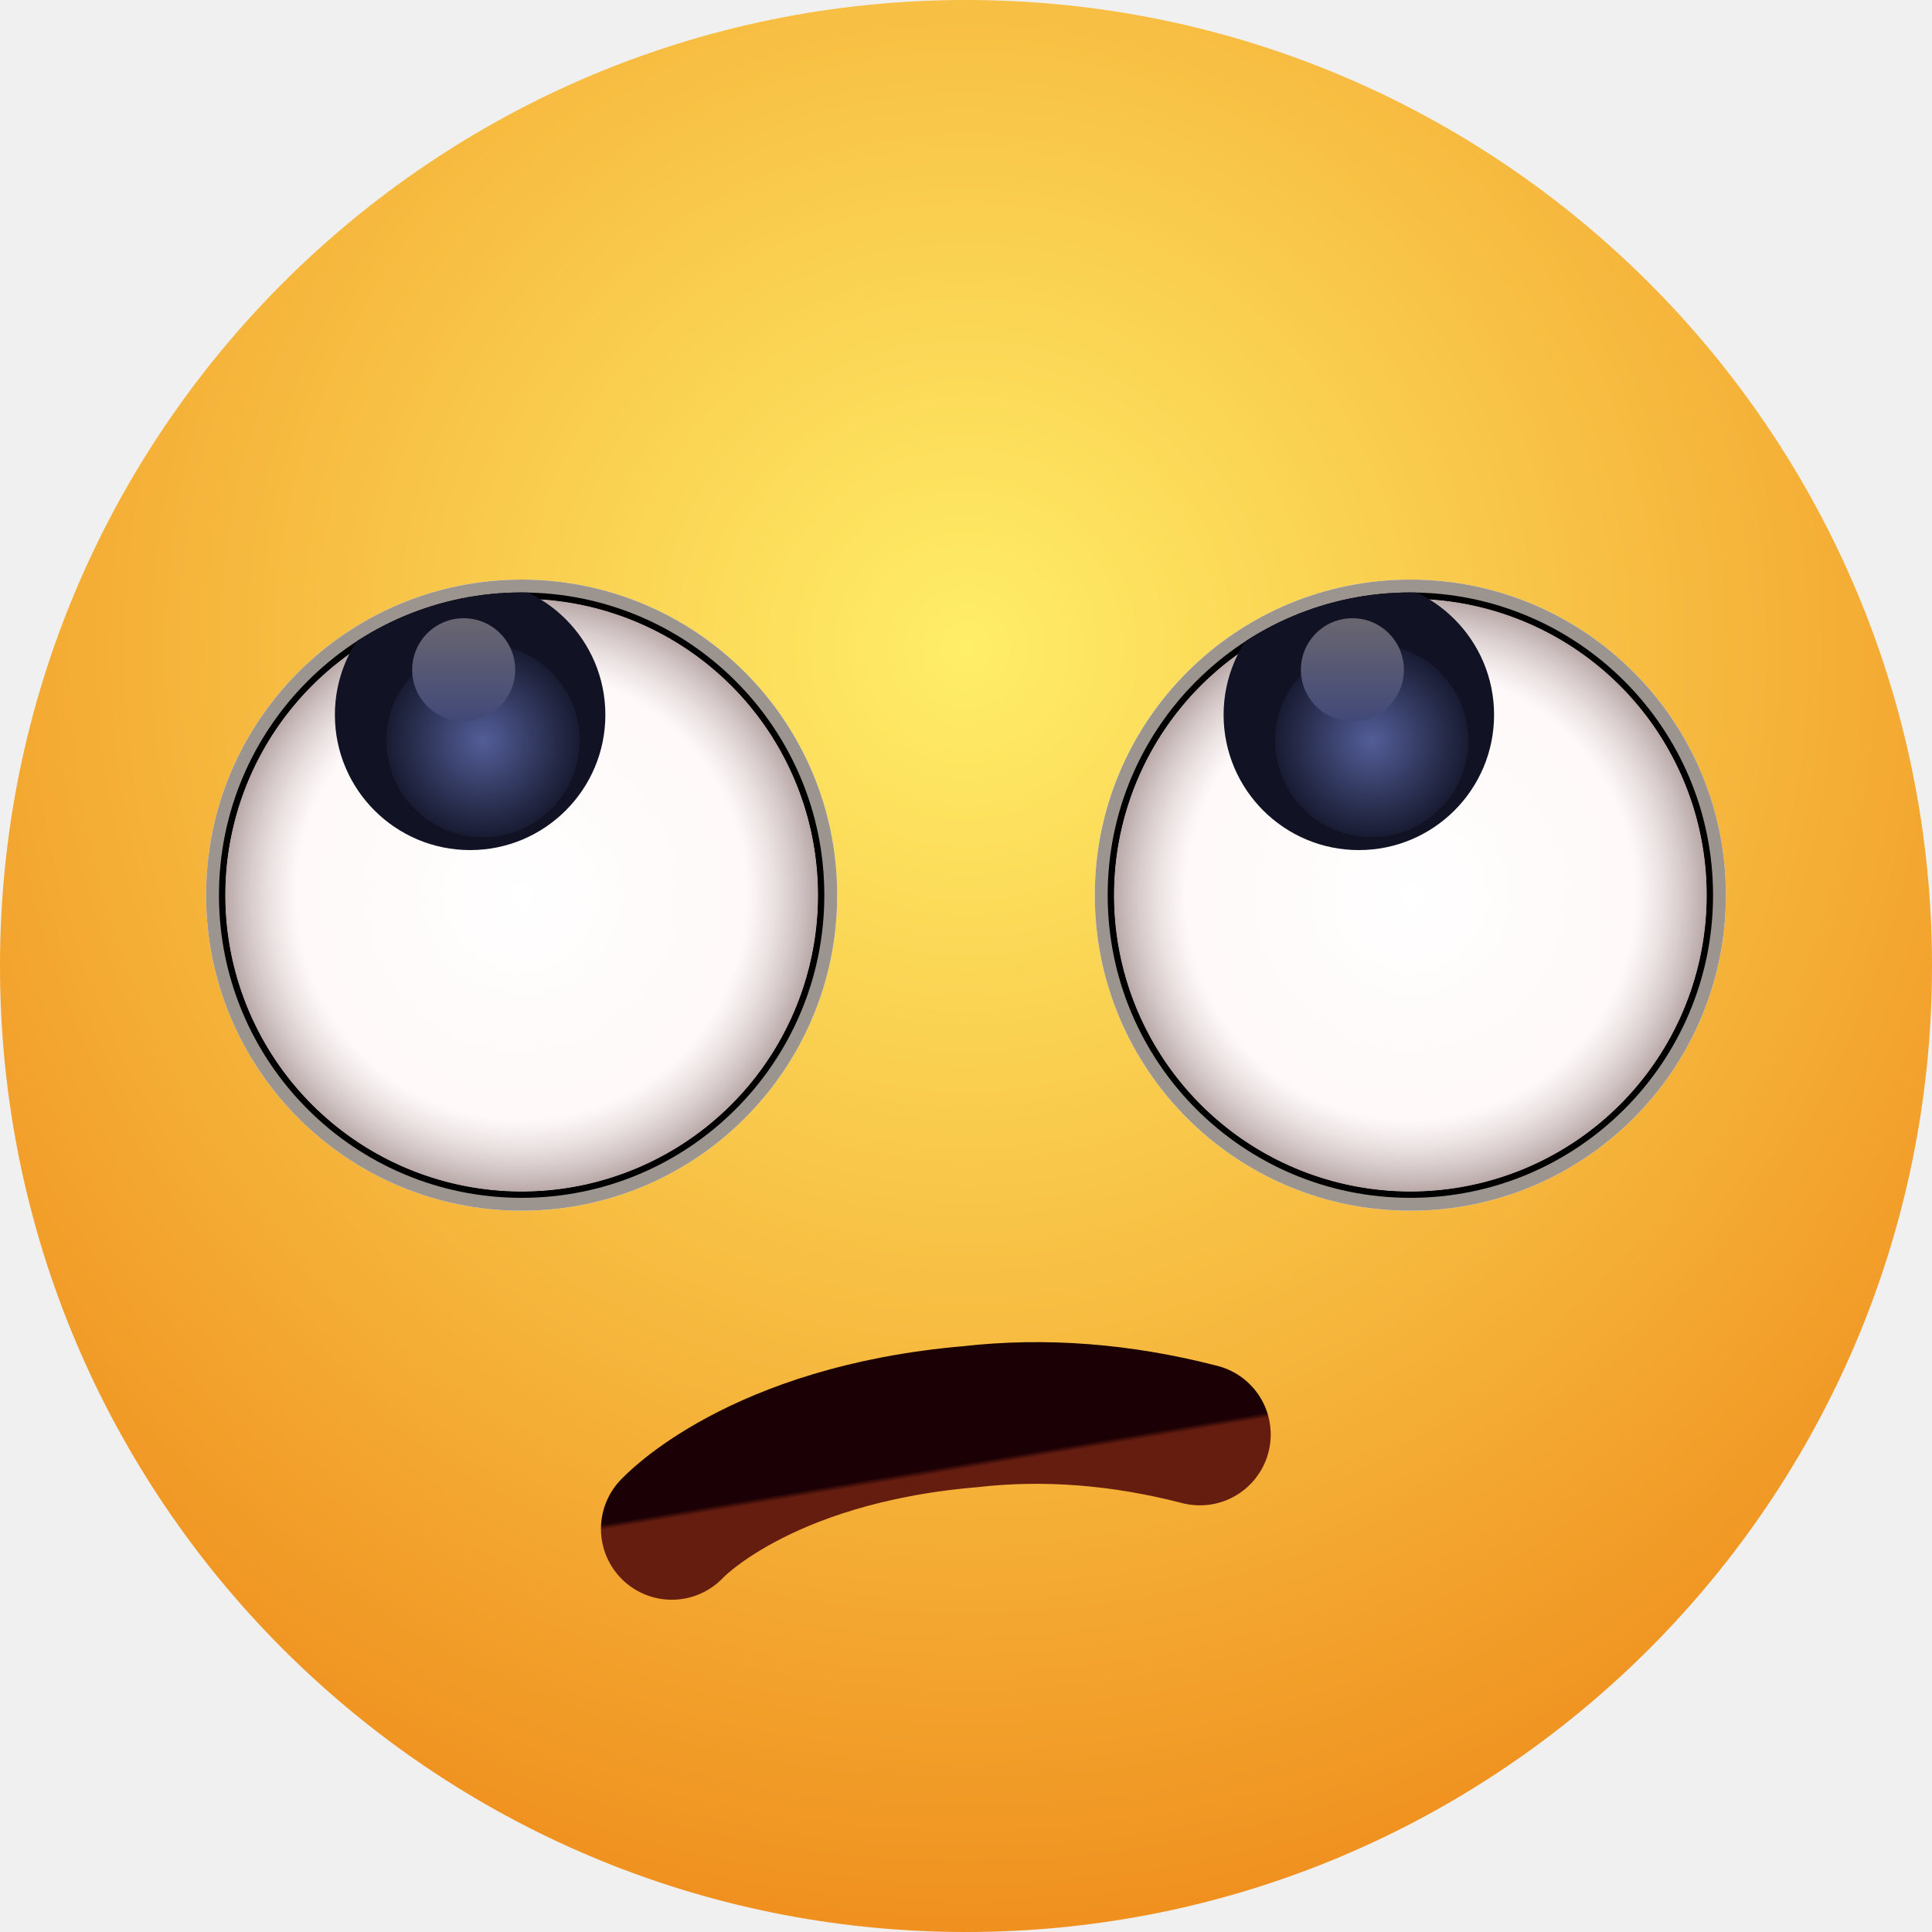
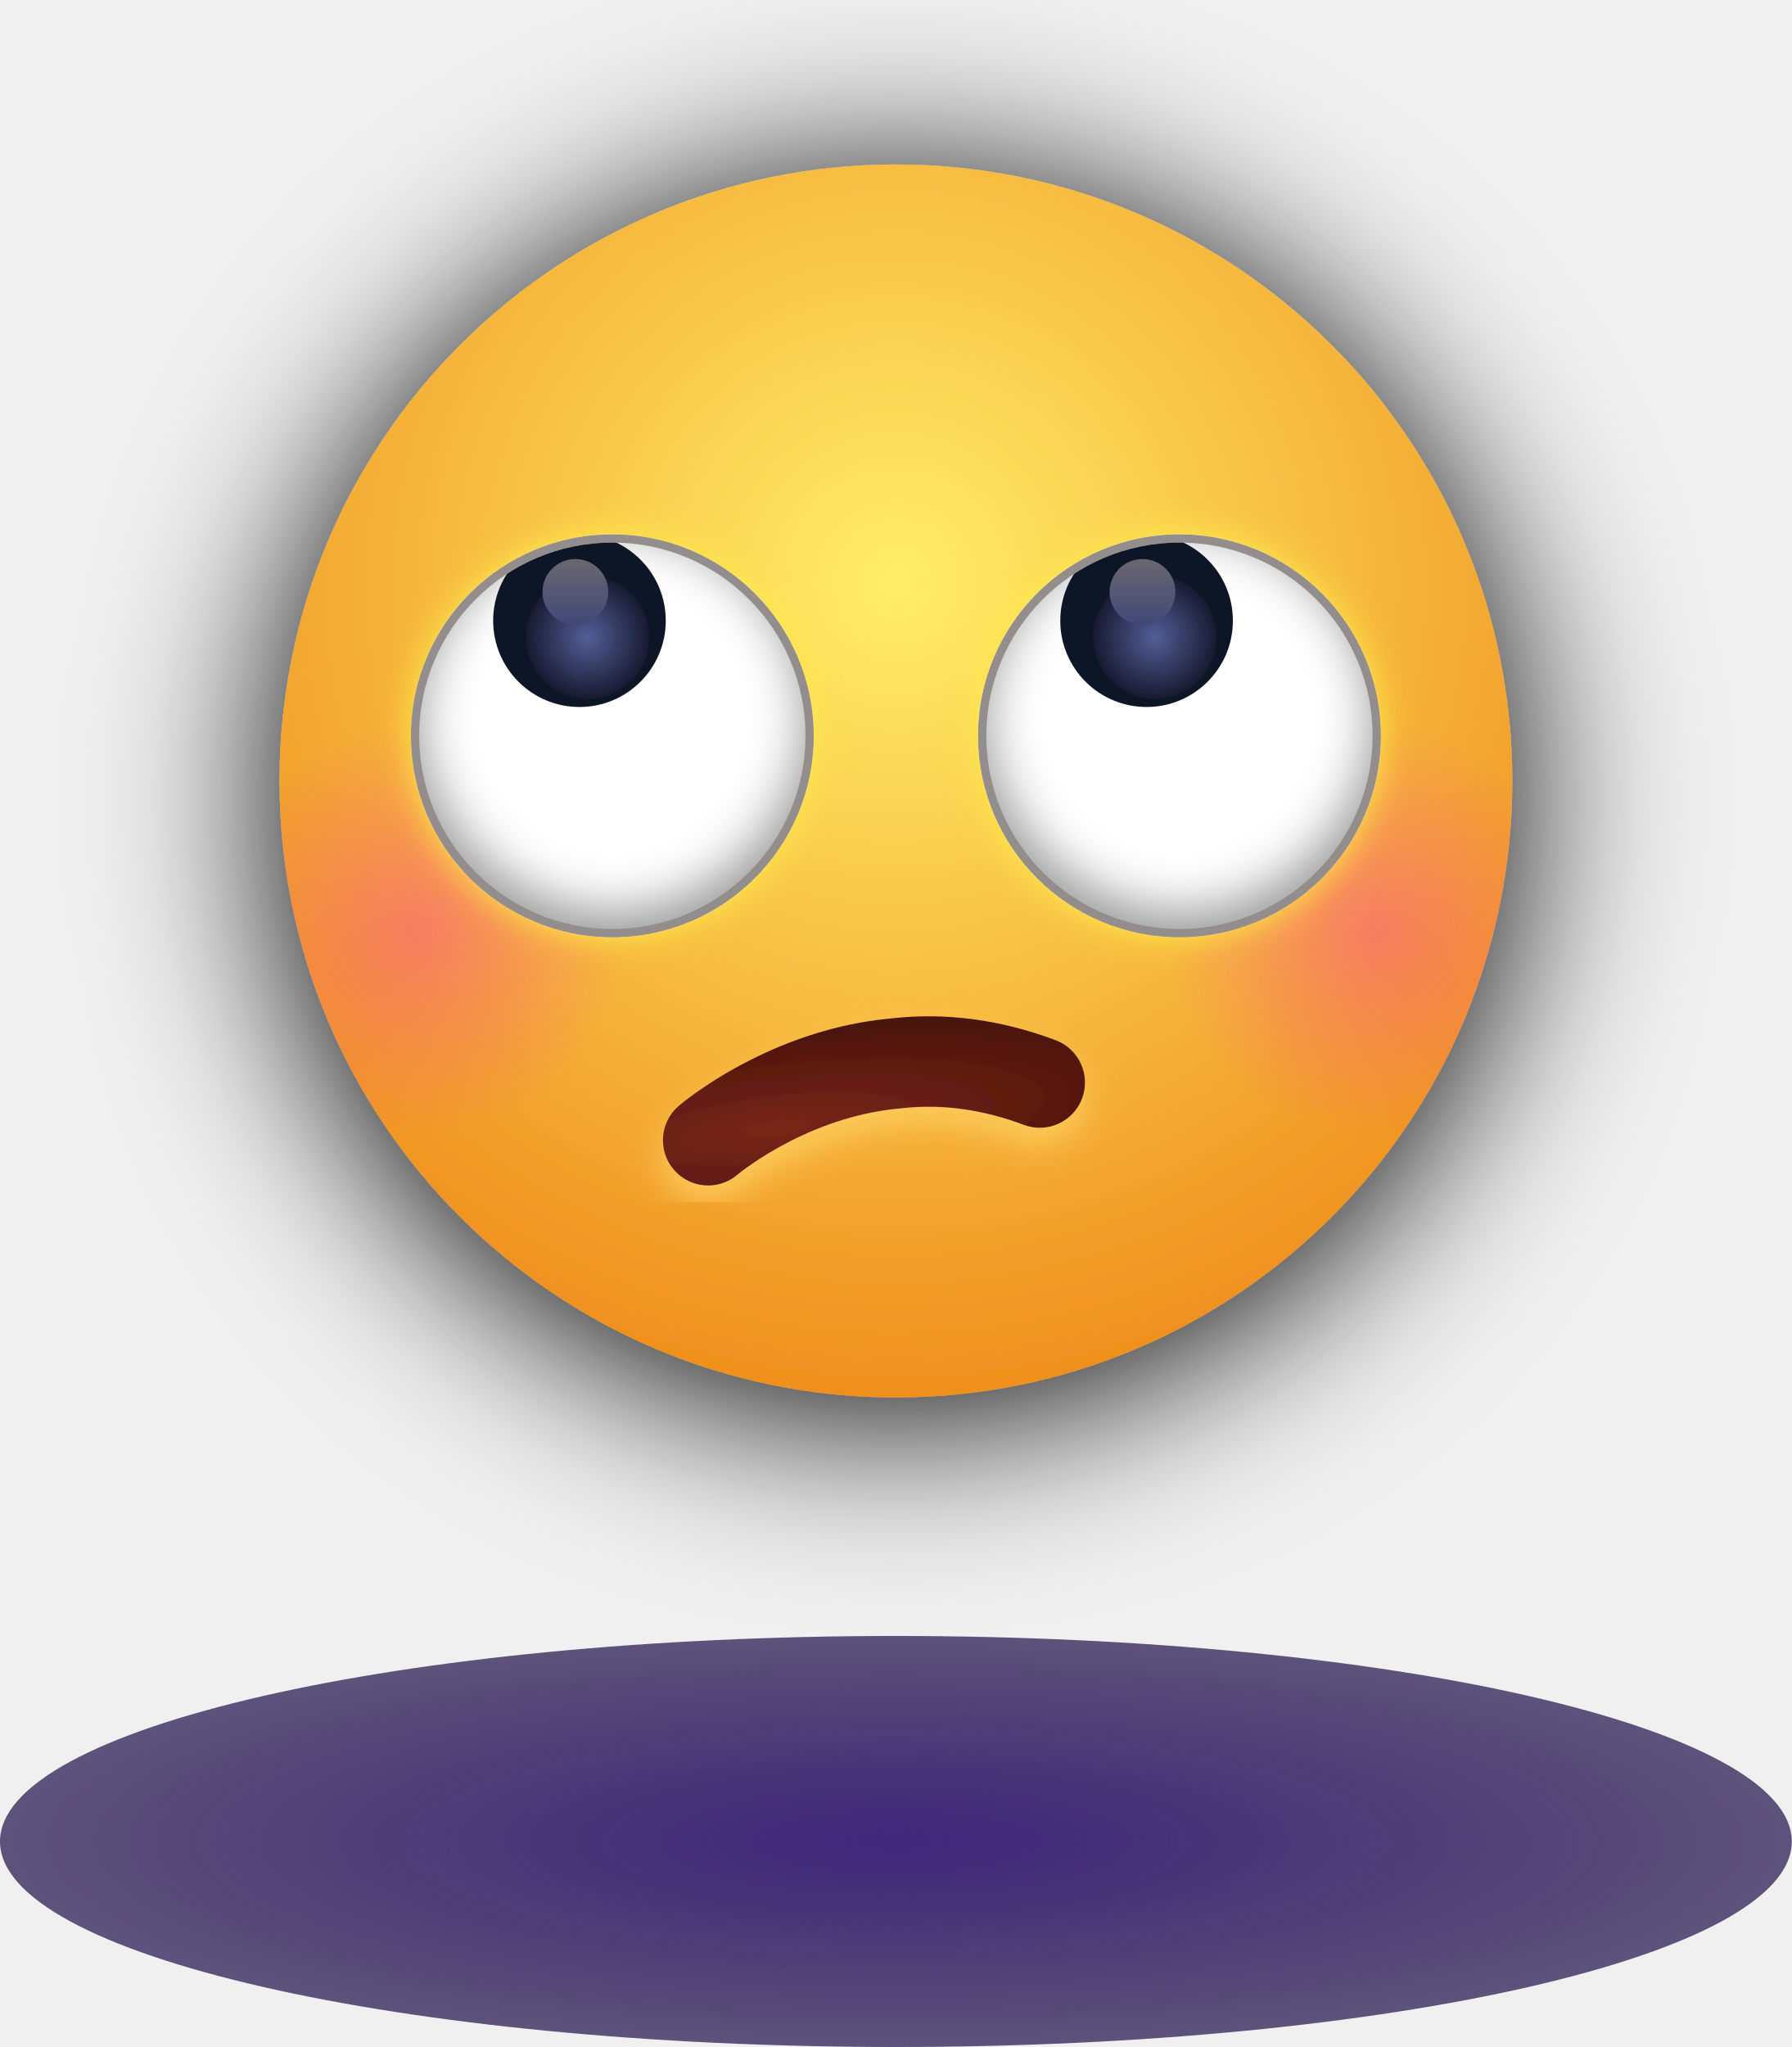
- <svg xmlns="http://www.w3.org/2000/svg" xmlns:xlink="http://www.w3.org/1999/xlink" width="150" height="150" viewBox="0 0 150 150">
+ <svg xmlns="http://www.w3.org/2000/svg" xmlns:xlink="http://www.w3.org/1999/xlink" width="218" height="249" viewBox="0 0 218 249">
  <defs>
-     <radialGradient id="emoji-rolling-eyes.inline-a" cx="50%" cy="33.662%" r="93.515%" fx="50%" fy="33.662%">
+     <filter id="emoji-rolling-eyes.inline-a" width="164.7%" height="164.7%" x="-32.3%" y="-32.3%" filterUnits="objectBoundingBox">
+       <feOffset dy="2" in="SourceAlpha" result="shadowOffsetOuter1" />
+       <feGaussianBlur in="shadowOffsetOuter1" result="shadowBlurOuter1" stdDeviation="11.5" />
+       <feColorMatrix in="shadowBlurOuter1" result="shadowMatrixOuter1" values="0 0 0 0 0   0 0 0 0 0   0 0 0 0 0  0 0 0 1 0" />
+       <feMerge>
+         <feMergeNode in="shadowMatrixOuter1" />
+         <feMergeNode in="SourceGraphic" />
+       </feMerge>
+     </filter>
+     <circle id="emoji-rolling-eyes.inline-b" cx="75" cy="75" r="75" />
+     <radialGradient id="emoji-rolling-eyes.inline-c" cx="50%" cy="33.662%" r="93.515%" fx="50%" fy="33.662%">
      <stop offset="0%" stop-color="#FFEE68" />
      <stop offset="100%" stop-color="#E96900" />
    </radialGradient>
-     <linearGradient id="emoji-rolling-eyes.inline-b" x1="50%" x2="52.318%" y1="47.591%" y2="50.611%">
-       <stop offset="0%" stop-color="#1B0005" />
-       <stop offset="100%" stop-color="#651D0F" />
-     </linearGradient>
-     <radialGradient id="emoji-rolling-eyes.inline-c" cx="50%" cy="50%" r="48.033%" fx="50%" fy="50%">
-       <stop offset="0%" stop-color="#FFF" />
-       <stop offset="75.494%" stop-color="#FFF6F6" stop-opacity=".605" />
-       <stop offset="99.801%" stop-color="#BAA9A9" />
-       <stop offset="100%" />
+     <radialGradient id="emoji-rolling-eyes.inline-e" cx="50%" cy="50%" r="50.475%" fx="50%" fy="50%">
+       <stop offset="0%" stop-color="#FF00E9" />
+       <stop offset="100%" stop-color="#FF00E9" stop-opacity="0" />
    </radialGradient>
-     <circle id="emoji-rolling-eyes.inline-d" cx="24.5" cy="24.5" r="23.5" />
-     <radialGradient id="emoji-rolling-eyes.inline-f" cx="50%" cy="50%" r="56.02%" fx="50%" fy="50%">
+     <radialGradient id="emoji-rolling-eyes.inline-h" cx="26.853%" cy="66.364%" r="113.717%" fx="26.853%" fy="66.364%" gradientTransform="matrix(.04788 .99284 -1.70364 .51162 1.386 .058)">
+       <stop offset="0%" stop-color="#7A2616" />
+       <stop offset="100%" stop-color="#1B0005" />
+       <stop offset="100%" stop-color="#1B0005" />
+     </radialGradient>
+     <path id="emoji-rolling-eyes.inline-g" d="M74.38,103.887 C81.057,103.13 87.766,104.023 94.44,106.535 C97.283,107.605 98.72,110.777 97.65,113.62 C96.58,116.463 93.408,117.9 90.565,116.83 C85.686,114.994 80.913,114.312 76.187,114.758 L75.497,114.829 C70.813,115.254 66.286,116.699 62.074,118.85 C60.277,119.768 58.666,120.75 57.275,121.724 L56.729,122.114 L56.289,122.44 L55.802,122.824 C55.78,122.842 55.76,122.859 55.742,122.874 C53.438,124.854 49.966,124.591 47.986,122.287 C46.007,119.984 46.269,116.511 48.573,114.531 L48.956,114.213 L49.269,113.964 L49.627,113.688 L50.03,113.386 L50.476,113.061 L50.967,112.713 C52.757,111.459 54.799,110.214 57.07,109.054 C62.249,106.409 67.856,104.581 73.79,103.945 L74.38,103.887 Z" />
+     <filter id="emoji-rolling-eyes.inline-f" width="127.3%" height="168%" x="-13.6%" y="-24.3%" filterUnits="objectBoundingBox">
+       <feOffset dy="2" in="SourceAlpha" result="shadowOffsetOuter1" />
+       <feGaussianBlur in="shadowOffsetOuter1" result="shadowBlurOuter1" stdDeviation="2" />
+       <feColorMatrix in="shadowBlurOuter1" values="0 0 0 0 0.991   0 0 0 0 0.797   0 0 0 0 0.359  0 0 0 1 0" />
+     </filter>
+     <filter id="emoji-rolling-eyes.inline-i" width="132.7%" height="132.7%" x="-16.3%" y="-16.3%" filterUnits="objectBoundingBox">
+       <feOffset in="SourceAlpha" result="shadowOffsetOuter1" />
+       <feGaussianBlur in="shadowOffsetOuter1" result="shadowBlurOuter1" stdDeviation="2" />
+       <feColorMatrix in="shadowBlurOuter1" result="shadowMatrixOuter1" values="0 0 0 0 1   0 0 0 0 0.824   0 0 0 0 0.067  0 0 0 1 0" />
+       <feMerge>
+         <feMergeNode in="shadowMatrixOuter1" />
+         <feMergeNode in="SourceGraphic" />
+       </feMerge>
+     </filter>
+     <circle id="emoji-rolling-eyes.inline-k" cx="24.5" cy="24.5" r="24.5" />
+     <filter id="emoji-rolling-eyes.inline-j" width="118.4%" height="118.4%" x="-9.2%" y="-9.2%" filterUnits="objectBoundingBox">
+       <feMorphology in="SourceAlpha" radius="1" result="shadowSpreadInner1" />
+       <feGaussianBlur in="shadowSpreadInner1" result="shadowBlurInner1" stdDeviation="3" />
+       <feOffset dy="-2" in="shadowBlurInner1" result="shadowOffsetInner1" />
+       <feComposite in="shadowOffsetInner1" in2="SourceAlpha" k2="-1" k3="1" operator="arithmetic" result="shadowInnerInner1" />
+       <feColorMatrix in="shadowInnerInner1" values="0 0 0 0 0   0 0 0 0 0   0 0 0 0 0  0 0 0 0.396 0" />
+     </filter>
+     <circle id="emoji-rolling-eyes.inline-l" cx="24.5" cy="24.5" r="23.5" />
+     <radialGradient id="emoji-rolling-eyes.inline-n" cx="50%" cy="50%" r="56.02%" fx="50%" fy="50%">
      <stop offset="0%" stop-color="#535E98" />
      <stop offset="100%" stop-color="#111325" />
    </radialGradient>
-     <linearGradient id="emoji-rolling-eyes.inline-g" x1="50%" x2="50%" y1="100%" y2="0%">
+     <linearGradient id="emoji-rolling-eyes.inline-o" x1="50%" x2="50%" y1="100%" y2="0%">
      <stop offset="0%" stop-color="#414978" />
      <stop offset="100%" stop-color="#6A6670" />
    </linearGradient>
-     <circle id="emoji-rolling-eyes.inline-h" cx="24.5" cy="24.5" r="23.5" />
+     <filter id="emoji-rolling-eyes.inline-p" width="132.7%" height="132.7%" x="-16.3%" y="-16.3%" filterUnits="objectBoundingBox">
+       <feOffset in="SourceAlpha" result="shadowOffsetOuter1" />
+       <feGaussianBlur in="shadowOffsetOuter1" result="shadowBlurOuter1" stdDeviation="2" />
+       <feColorMatrix in="shadowBlurOuter1" result="shadowMatrixOuter1" values="0 0 0 0 1   0 0 0 0 0.824   0 0 0 0 0.067  0 0 0 1 0" />
+       <feMerge>
+         <feMergeNode in="shadowMatrixOuter1" />
+         <feMergeNode in="SourceGraphic" />
+       </feMerge>
+     </filter>
+     <circle id="emoji-rolling-eyes.inline-r" cx="24.5" cy="24.5" r="24.5" />
+     <filter id="emoji-rolling-eyes.inline-q" width="118.4%" height="118.4%" x="-9.2%" y="-9.2%" filterUnits="objectBoundingBox">
+       <feMorphology in="SourceAlpha" radius="1" result="shadowSpreadInner1" />
+       <feGaussianBlur in="shadowSpreadInner1" result="shadowBlurInner1" stdDeviation="3" />
+       <feOffset dy="-2" in="shadowBlurInner1" result="shadowOffsetInner1" />
+       <feComposite in="shadowOffsetInner1" in2="SourceAlpha" k2="-1" k3="1" operator="arithmetic" result="shadowInnerInner1" />
+       <feColorMatrix in="shadowInnerInner1" values="0 0 0 0 0   0 0 0 0 0   0 0 0 0 0  0 0 0 0.396 0" />
+     </filter>
+     <circle id="emoji-rolling-eyes.inline-s" cx="24.5" cy="24.5" r="23.5" />
+     <radialGradient id="emoji-rolling-eyes.inline-u" cx="50%" cy="50%" r="50%" fx="50%" fy="50%" gradientTransform="matrix(0 1 -.99799 0 .999 0)">
+       <stop offset="0%" stop-color="#3F277C" />
+       <stop offset="100%" stop-color="#1E0E48" stop-opacity=".7" />
+     </radialGradient>
  </defs>
-   <g fill="none" fill-rule="evenodd">
-     <circle cx="75" cy="75" r="75" fill="url(#emoji-rolling-eyes.inline-a)" fill-rule="nonzero" />
-     <path stroke="url(#emoji-rolling-eyes.inline-b)" stroke-linecap="round" stroke-width="11" d="M52.158,118.703 C52.158,118.703 58.822,111.407 75.308,109.993 C81.102,109.335 87.052,109.796 93.158,111.374" />
-     <g transform="translate(16 45)">
-       <circle cx="24.5" cy="24.5" r="24.5" fill="#FFF" />
-       <circle cx="24.5" cy="24.5" r="24" fill="url(#emoji-rolling-eyes.inline-c)" stroke="#9C948F" />
-       <mask id="emoji-rolling-eyes.inline-e" fill="#fff">
-         <use xlink:href="#emoji-rolling-eyes.inline-d" />
+   <g fill="none" fill-rule="evenodd" transform="translate(0 20)">
+     <g filter="url(#emoji-rolling-eyes.inline-a)" transform="translate(34)">
+       <mask id="emoji-rolling-eyes.inline-d" fill="#fff">
+         <use xlink:href="#emoji-rolling-eyes.inline-b" />
      </mask>
-       <use fill="#D8D8D8" fill-opacity="0" xlink:href="#emoji-rolling-eyes.inline-d" />
-       <circle cx="20.5" cy="10.5" r="10.5" fill="#111325" mask="url(#emoji-rolling-eyes.inline-e)" />
-       <circle cx="21.5" cy="12.5" r="7.5" fill="url(#emoji-rolling-eyes.inline-f)" mask="url(#emoji-rolling-eyes.inline-e)" />
-       <circle cx="20" cy="7" r="4" fill="url(#emoji-rolling-eyes.inline-g)" mask="url(#emoji-rolling-eyes.inline-e)" />
+       <circle cx="75" cy="75" r="75" fill="url(#emoji-rolling-eyes.inline-c)" fill-rule="nonzero" mask="url(#emoji-rolling-eyes.inline-d)" />
+       <circle cx="133" cy="93" r="25" fill="url(#emoji-rolling-eyes.inline-e)" fill-opacity=".26" mask="url(#emoji-rolling-eyes.inline-d)" />
+       <circle cx="17" cy="93" r="25" fill="url(#emoji-rolling-eyes.inline-e)" fill-opacity=".26" mask="url(#emoji-rolling-eyes.inline-d)" />
+       <g fill-rule="nonzero" mask="url(#emoji-rolling-eyes.inline-d)">
+         <use fill="#000" filter="url(#emoji-rolling-eyes.inline-f)" xlink:href="#emoji-rolling-eyes.inline-g" />
+         <use fill="url(#emoji-rolling-eyes.inline-h)" xlink:href="#emoji-rolling-eyes.inline-g" />
+       </g>
+       <g filter="url(#emoji-rolling-eyes.inline-i)" mask="url(#emoji-rolling-eyes.inline-d)">
+         <g transform="translate(16 45)">
+           <circle cx="24.5" cy="24.5" r="24.5" fill="#FFF" />
+           <use fill="#000" filter="url(#emoji-rolling-eyes.inline-j)" xlink:href="#emoji-rolling-eyes.inline-k" />
+           <circle cx="24.5" cy="24.5" r="24" stroke="#938E8C" stroke-linejoin="square" />
+           <mask id="emoji-rolling-eyes.inline-m" fill="#fff">
+             <use xlink:href="#emoji-rolling-eyes.inline-l" />
+           </mask>
+           <use fill="#D8D8D8" fill-opacity="0" xlink:href="#emoji-rolling-eyes.inline-l" />
+           <circle cx="20.5" cy="10.5" r="10.5" fill="#111325" mask="url(#emoji-rolling-eyes.inline-m)" />
+           <circle cx="21.5" cy="12.5" r="7.5" fill="url(#emoji-rolling-eyes.inline-n)" mask="url(#emoji-rolling-eyes.inline-m)" />
+           <circle cx="20" cy="7" r="4" fill="url(#emoji-rolling-eyes.inline-o)" mask="url(#emoji-rolling-eyes.inline-m)" />
+         </g>
+       </g>
+       <g filter="url(#emoji-rolling-eyes.inline-p)" mask="url(#emoji-rolling-eyes.inline-d)">
+         <g transform="translate(85 45)">
+           <circle cx="24.5" cy="24.5" r="24.5" fill="#FFF" />
+           <use fill="#000" filter="url(#emoji-rolling-eyes.inline-q)" xlink:href="#emoji-rolling-eyes.inline-r" />
+           <circle cx="24.5" cy="24.5" r="24" stroke="#938E8C" stroke-linejoin="square" />
+           <mask id="emoji-rolling-eyes.inline-t" fill="#fff">
+             <use xlink:href="#emoji-rolling-eyes.inline-s" />
+           </mask>
+           <use fill="#D8D8D8" fill-opacity="0" xlink:href="#emoji-rolling-eyes.inline-s" />
+           <circle cx="20.5" cy="10.5" r="10.5" fill="#111325" mask="url(#emoji-rolling-eyes.inline-t)" />
+           <circle cx="21.5" cy="12.5" r="7.5" fill="url(#emoji-rolling-eyes.inline-n)" mask="url(#emoji-rolling-eyes.inline-t)" />
+           <circle cx="20" cy="7" r="4" fill="url(#emoji-rolling-eyes.inline-o)" mask="url(#emoji-rolling-eyes.inline-t)" />
+         </g>
+       </g>
    </g>
-     <g transform="translate(85 45)">
-       <circle cx="24.5" cy="24.5" r="24.5" fill="#FFF" />
-       <circle cx="24.5" cy="24.5" r="24" fill="url(#emoji-rolling-eyes.inline-c)" stroke="#9C948F" />
-       <mask id="emoji-rolling-eyes.inline-i" fill="#fff">
-         <use xlink:href="#emoji-rolling-eyes.inline-h" />
-       </mask>
-       <use fill="#D8D8D8" fill-opacity="0" xlink:href="#emoji-rolling-eyes.inline-h" />
-       <circle cx="20.5" cy="10.5" r="10.5" fill="#111325" mask="url(#emoji-rolling-eyes.inline-i)" />
-       <circle cx="21.5" cy="12.5" r="7.5" fill="url(#emoji-rolling-eyes.inline-f)" mask="url(#emoji-rolling-eyes.inline-i)" />
-       <circle cx="20" cy="7" r="4" fill="url(#emoji-rolling-eyes.inline-g)" mask="url(#emoji-rolling-eyes.inline-i)" />
-     </g>
+     <ellipse cx="109" cy="204" fill="url(#emoji-rolling-eyes.inline-u)" rx="109" ry="25" />
  </g>
</svg>
